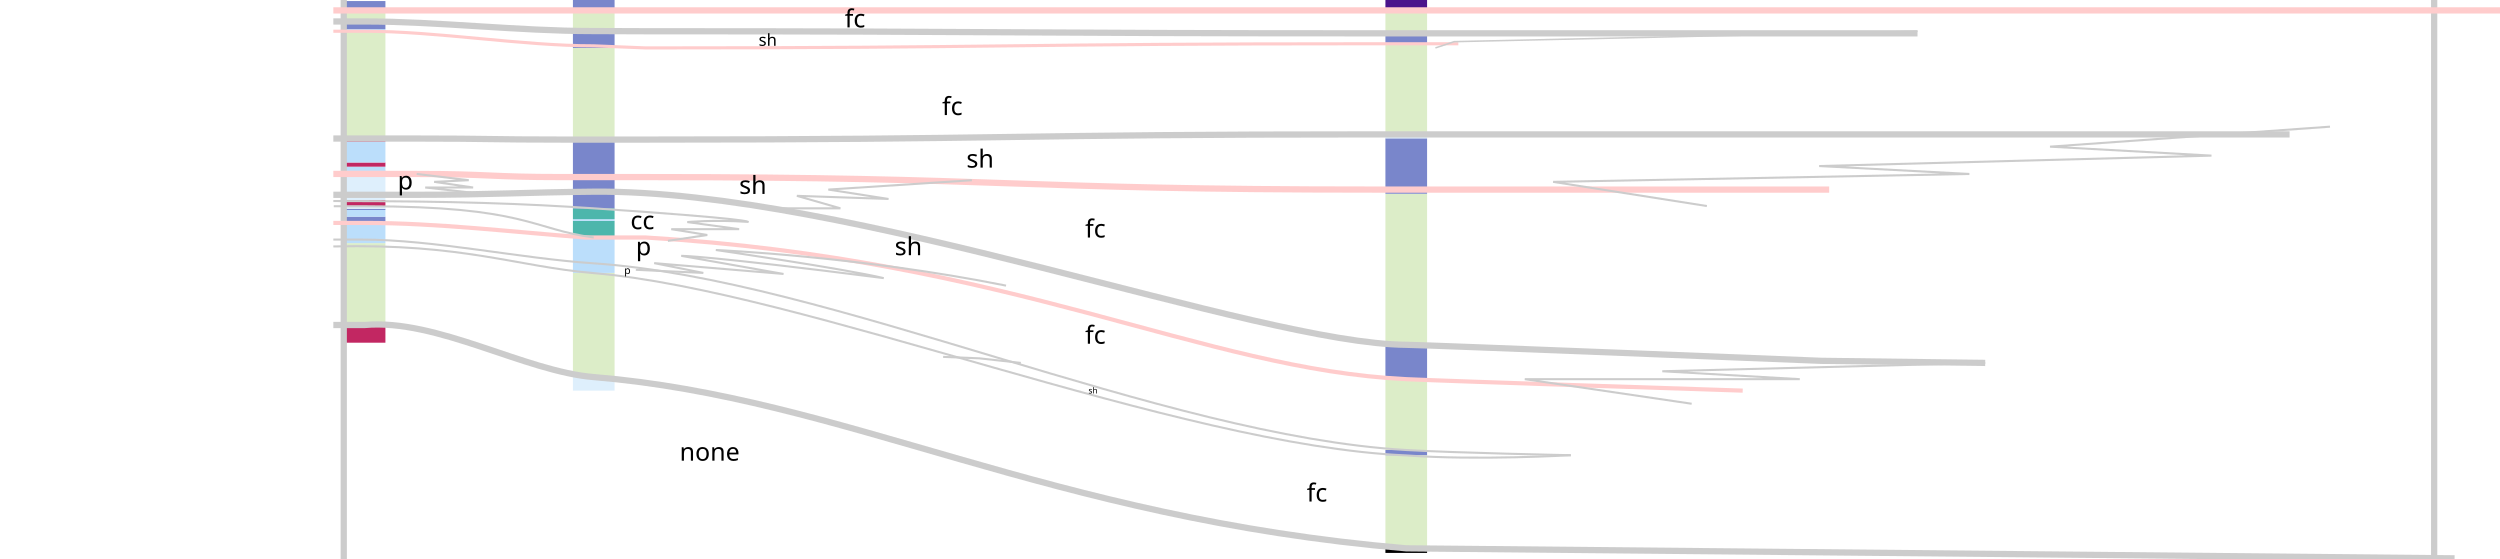
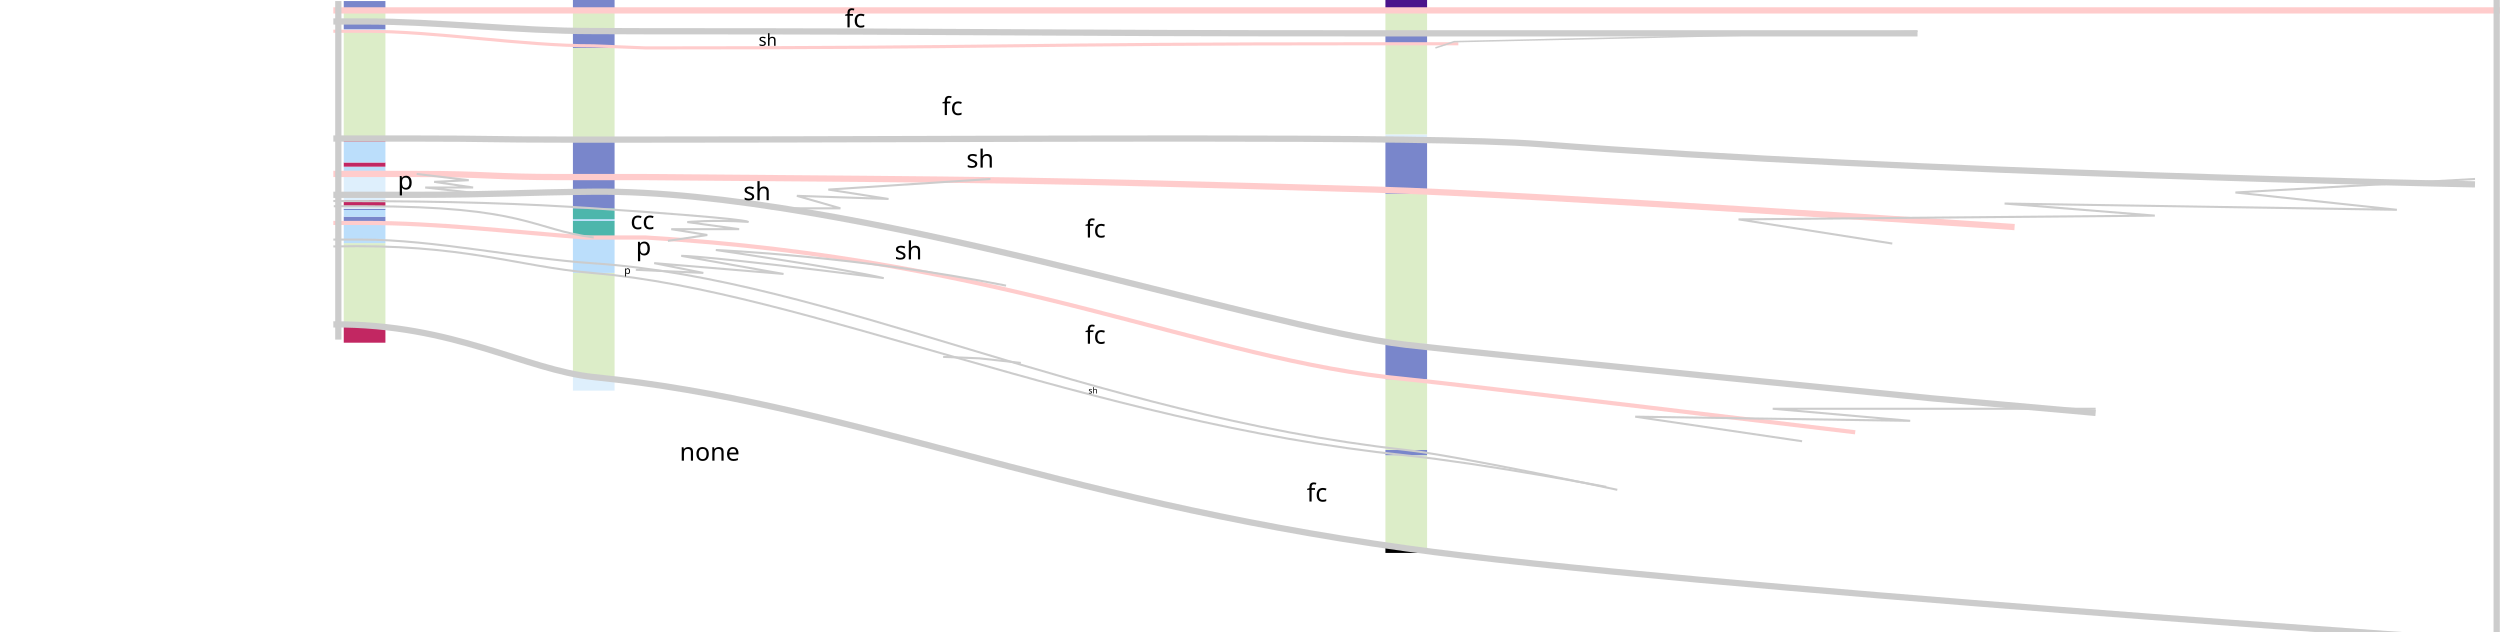
- <svg xmlns="http://www.w3.org/2000/svg" version="1.1" id="Layer_1" x="0px" y="0px" width="1200px" height="268px" viewBox="0 0 1200 268" enable-background="new 0 0 1200 268" xml:space="preserve">
+ <svg xmlns="http://www.w3.org/2000/svg" version="1.1" id="Layer_1" x="0px" y="0px" width="1200px" height="303px" viewBox="0 0 1200 303" enable-background="new 0 0 1200 303" xml:space="preserve">
  <g id="Layer_1_1_">
    <g>
      <g transform="translate(165, 5)">
        <g>
          <g>
            <rect y="151" fill="#C22762" width="20" height="8.5" />
            <rect y="111.7" fill="#DCEDC8" width="20" height="39.3" />
            <rect y="102" fill="#BBDEFB" width="20" height="9.7" />
            <rect y="99" fill="#7986CB" width="20" height="3" />
            <rect y="95.8" fill="#BBDEFB" width="20" height="3.2" />
            <rect y="95.2" fill="#7986CB" width="20" height="0.6" />
            <rect y="94" fill="#DEEFFC" width="20" height="1.2" />
            <rect y="91" fill="#C22762" width="20" height="3" />
            <rect y="79" fill="#DEEFFC" width="20" height="12" />
            <rect y="77" fill="#C22762" width="20" height="2" />
            <rect y="75" fill="#BBDEFB" width="20" height="2" />
            <rect y="73" fill="#C22762" width="20" height="2" />
            <rect y="63" fill="#BBDEFB" width="20" height="10" />
            <rect y="61.5" fill="#C22762" width="20" height="1.5" />
            <rect y="10" fill="#DCEDC8" width="20" height="51.5" />
            <rect y="9" fill="#BBDEFB" width="20" height="1" />
            <rect y="5.3" fill="#7986CB" width="20" height="3.7" />
            <rect y="0" fill="#DCEDC8" width="20" height="5.3" />
            <rect y="-4.5" fill="#7986CB" width="20" height="4.5" />
          </g>
        </g>
      </g>
      <g transform="translate(275, 5)">
        <g>
          <g>
            <rect y="176" fill="#DEEFFC" width="20" height="6.5" />
            <rect y="126" fill="#DCEDC8" width="20" height="50" />
            <rect y="109" fill="#BBDEFB" width="20" height="17" />
            <rect y="101" fill="#4DB6AC" width="20" height="8" />
            <rect y="100.2" fill="#BBDEFB" width="20" height="0.8" />
            <rect y="95" fill="#4DB6AC" width="20" height="5.2" />
            <rect y="62" fill="#7986CB" width="20" height="33" />
            <rect y="18" fill="#DCEDC8" width="20" height="44" />
            <rect y="10" fill="#7986CB" width="20" height="8" />
            <rect y="0" fill="#DCEDC8" width="20" height="10" />
            <rect y="-8" fill="#7986CB" width="20" height="8" />
          </g>
        </g>
      </g>
      <g transform="translate(665, 5)">
        <g>
          <g>
            <rect y="258" width="20" height="2.4" />
            <rect y="213.5" fill="#DCEDC8" width="20" height="44.5" />
            <rect y="211" fill="#7986CB" width="20" height="2.5" />
            <rect y="177" fill="#DCEDC8" width="20" height="34" />
            <rect y="160" fill="#7986CB" width="20" height="17" />
            <rect y="88" fill="#DCEDC8" width="20" height="72" />
            <rect y="61.4" fill="#7986CB" width="20" height="26.6" />
            <rect y="59.5" fill="#DEEFFC" width="20" height="1.9" />
            <rect y="16" fill="#DCEDC8" width="20" height="43.5" />
            <rect y="11" fill="#7986CB" width="20" height="5" />
            <rect y="0" fill="#DCEDC8" width="20" height="11" />
            <rect y="-8.6" fill="#4A148C" width="20" height="8.6" />
          </g>
        </g>
      </g>
    </g>
  </g>
  <g id="Lines">
-     <polygon fill="none" stroke="#CCCCCC" stroke-width="3" points="1168.4,-7.8 1168.4,296.4 165,288.9 165,-21.9  " />
    <g>
-       <path fill="none" stroke="#CCCCCC" d="M160,115h13.5c35,0,75.6,9,111.5,11.4c113.3,7.6,271.9,82.8,390,89.6    c23.6,1.4,79,2.5,79,2.5" />
-       <path fill="none" stroke="#FFCCCC" stroke-width="3" d="M160,83.5h40c35,0,35,1.5,70,1.5h40l0,0c175,0,175,6,350,6h218" />
-       <path fill="none" stroke="#FFCCCC" stroke-width="2" d="M160,107h15c35,0,71.4,4.4,106,7h29l0,0c176.8,10.6,266.9,63.3,365,68    c21,1,161.5,5.5,161.5,5.5" />
+       <path fill="none" stroke="#CCCCCC" d="M160,115h13.5c35,0,75.6,9,111.5,11.4C398.3,134,522.5,199,675,216    c23.5,2.6,101.3,19.1,101.3,19.1" />
+       <path fill="none" stroke="#FFCCCC" stroke-width="3" d="M160,83.5h40c35,0,35,1.5,70,1.5h40l0,0c176.4,1.5,175.1,0.9,350,6    c76.8,2.3,307,18,307,18" />
+       <path fill="none" stroke="#FFCCCC" stroke-width="2" d="M160,107h15c35,0,71.4,4.4,106,7h29l0,0c176.8,10.6,267.4,58.8,365,68    c20.9,2,215.5,25.5,215.5,25.5" />
      <path fill="none" stroke="#FFCCCC" stroke-width="3" d="M160,5h40c35,0,35,0,70,0h40l0,0c175,0,175,0,350,0h540" />
      <path fill="none" stroke="#FFCCCC" stroke-width="1.5" d="M160,15h15c35,0,75,7,110,7l25,1l0,0c175,0,175-2,350-2h40" />
-       <polyline fill="none" stroke="#CCCCCC" points="952.9,174.2 797.9,178.2 863.9,182 731.9,182 812,193.8   " />
-       <path fill="none" stroke="#CCCCCC" stroke-width="3" d="M160,93.5h40c35,0,52.6-1.2,85-1.5c122.4-1,318.1,73,390,73.5    c10,0.1,199.3,7.7,199.3,7.7l78.6,1" />
+       <polyline fill="none" stroke="#CCCCCC" points="1005.9,196.2 850.9,196.2 916.9,202 784.9,200 865,211.8   " />
+       <path fill="none" stroke="#CCCCCC" stroke-width="3" d="M160,93.5h40c35,0,52.6-1.2,85-1.5c122.4-1,318.4,65.2,390,73.5    c44.8,5.2,252.3,25.7,252.3,25.7l78.6,7" />
      <polyline fill="none" stroke="#CCCCCC" stroke-width="0.75" points="920.4,15 698,20 689,23   " />
      <path fill="none" stroke="#CCCCCC" stroke-width="3" d="M160,10.3h15c35,0,74,4.6,109,4.6l26,0.1l0,0c175,0,175,1,350,1h260.4" />
-       <path fill="none" stroke="#CCCCCC" stroke-width="3" d="M160,66.5h40c35,0,35,0.5,70,0.5h40l0,0c175,0,175-2.5,350-2.5h439" />
-       <path fill="none" stroke="#CCCCCC" stroke-width="3" d="M160,156h15c34.7-3.1,76.9,22.3,110,25c120.5,9.9,217.5,67.6,390,82.2    l503.2,4.8" />
+       <path fill="none" stroke="#CCCCCC" stroke-width="3" d="M160,66.5h40c35,0,35,0.5,70,0.5h40l0,0c175,0,373.9-2.1,429.3,2.2    C917.5,83.1,1188,88.5,1188,88.5" />
+       <path fill="none" stroke="#CCCCCC" stroke-width="3" d="M160,155.7c57.9-0.3,92,21.9,125,25.3c120.7,12.2,218.5,58.4,390,82.2    c135.4,18.8,527.5,45.1,527.5,45.1" />
    </g>
-     <polyline fill="none" stroke="#CCCCCC" points="369.9,100 403.4,100 382.5,94 426.5,95.5 397.6,91 466.5,86.5  " />
+     <polyline fill="none" stroke="#CCCCCC" points="369.9,100 403.4,100 382.5,94 426.5,95.5 397.6,91 475.4,85.9  " />
    <polyline fill="none" stroke="#CCCCCC" points="233.7,93.3 204.1,90 227.1,90 208.4,87.3 225,86.5 200,83.5  " />
    <path fill="none" stroke="#CCCCCC" d="M160,96.5c58.7,0,92.4,1.3,125,3.5c77.2,5.2,74,6.5,74,6.5c-17-1.1-29.1,0.1-29.1,0.1   l24.9,3.4h-32.6l17.3,2.8l-18.9,2.8" />
    <path fill="none" stroke="#CCCCCC" d="M160.2,99H175c77.8,0,80,11,110,15" />
    <path fill="none" stroke="#CCCCCC" d="M305.2,129.5l32.4,1.5l-23.6-4.7l62.1,5.2l-49.1-8.7c0,0,10.6-0.3,97.2,10.7   c-18.8-4.5-80.6-13.5-80.6-13.5s69.1,3,139.3,17.1" />
    <path fill="none" stroke="#CCCCCC" d="M160,115" />
-     <path fill="none" stroke="#CCCCCC" d="M754,218.5c0,0-44.5,2.6-79,0.1c-110.3-4.7-289.4-79-390-87.5c-36.9-3.1-62.4-14.3-125-12.8" />
+     <path fill="none" stroke="#CCCCCC" d="M771,233.7c0,0-59.7-11.3-96-15.1c-152.5-15.9-289.4-79-390-87.5   c-36.9-3.1-62.4-14.3-125-12.8" />
    <polyline fill="none" stroke="#CCCCCC" points="452.7,171.3 470.1,172 490,174.2  " />
-     <polyline fill="none" stroke="#CCCCCC" points="819.3,98.9 745.5,87.3 945.3,83.5 873.2,79.7 1061.5,74.7 984,70.4 1118.4,60.8     " />
+     <polyline fill="none" stroke="#CCCCCC" points="908.3,116.9 834.5,105.3 1034.3,103.5 962.2,97.7 1150.5,100.7 1073,92.4   1188,85.9  " />
+     <line fill="none" stroke="#CCCCCC" stroke-width="3" x1="162.4" y1="0.5" x2="162.4" y2="163" />
+     <line fill="none" stroke="#CCCCCC" stroke-width="3" x1="1198.4" y1="-0.1" x2="1198.4" y2="320.9" />
  </g>
  <g id="Facies">
    <text transform="matrix(1 0 0 1 463.8912 80.4528)" font-family="'ArialMT'" font-size="12px">sh</text>
    <text transform="matrix(1 0 0 1 520.8488 114.0001)" font-family="'ArialMT'" font-size="12px">fc</text>
    <text transform="matrix(1 0 0 1 520.8489 164.9996)" font-family="'ArialMT'" font-size="12px">fc</text>
    <text transform="matrix(1 0 0 1 627.2168 240.75)" font-family="'ArialMT'" font-size="12px">fc</text>
    <text transform="matrix(1 0 0 1 190.8765 90.9077)" font-family="'ArialMT'" font-size="12px">p</text>
-     <text transform="matrix(1 0 0 1 354.8018 93.084)" font-family="'ArialMT'" font-size="12px">sh</text>
-     <text transform="matrix(1 0 0 1 429.4588 122.5003)" font-family="'ArialMT'" font-size="12px">sh</text>
+     <text transform="matrix(1 0 0 1 356.8018 96.084)" font-family="'ArialMT'" font-size="12px">sh</text>
+     <text transform="matrix(1 0 0 1 429.4588 124.5003)" font-family="'ArialMT'" font-size="12px">sh</text>
    <text transform="matrix(1 0 0 1 302.5968 109.9999)" font-family="'ArialMT'" font-size="12px">cc</text>
    <text transform="matrix(1 0 0 1 326.2144 221.1296)" font-family="'ArialMT'" font-size="12px">none</text>
    <text transform="matrix(1 0 0 1 405.4708 13.1502)" font-family="'ArialMT'" font-size="12px">fc</text>
    <text transform="matrix(1 0 0 1 364.1347 21.9998)" font-family="'ArialMT'" font-size="8px">sh</text>
    <text transform="matrix(1 0 0 1 522.4595 188.8598)" font-family="'ArialMT'" font-size="4px">sh</text>
    <text transform="matrix(1 0 0 1 305.2092 122.5002)" font-family="'ArialMT'" font-size="12px">p</text>
    <text transform="matrix(1 0 0 1 299.6295 131.5148)" font-family="'ArialMT'" font-size="5px">p</text>
    <text transform="matrix(1 0 0 1 452.1722 55.2185)" font-family="'ArialMT'" font-size="12px">fc</text>
  </g>
</svg>
